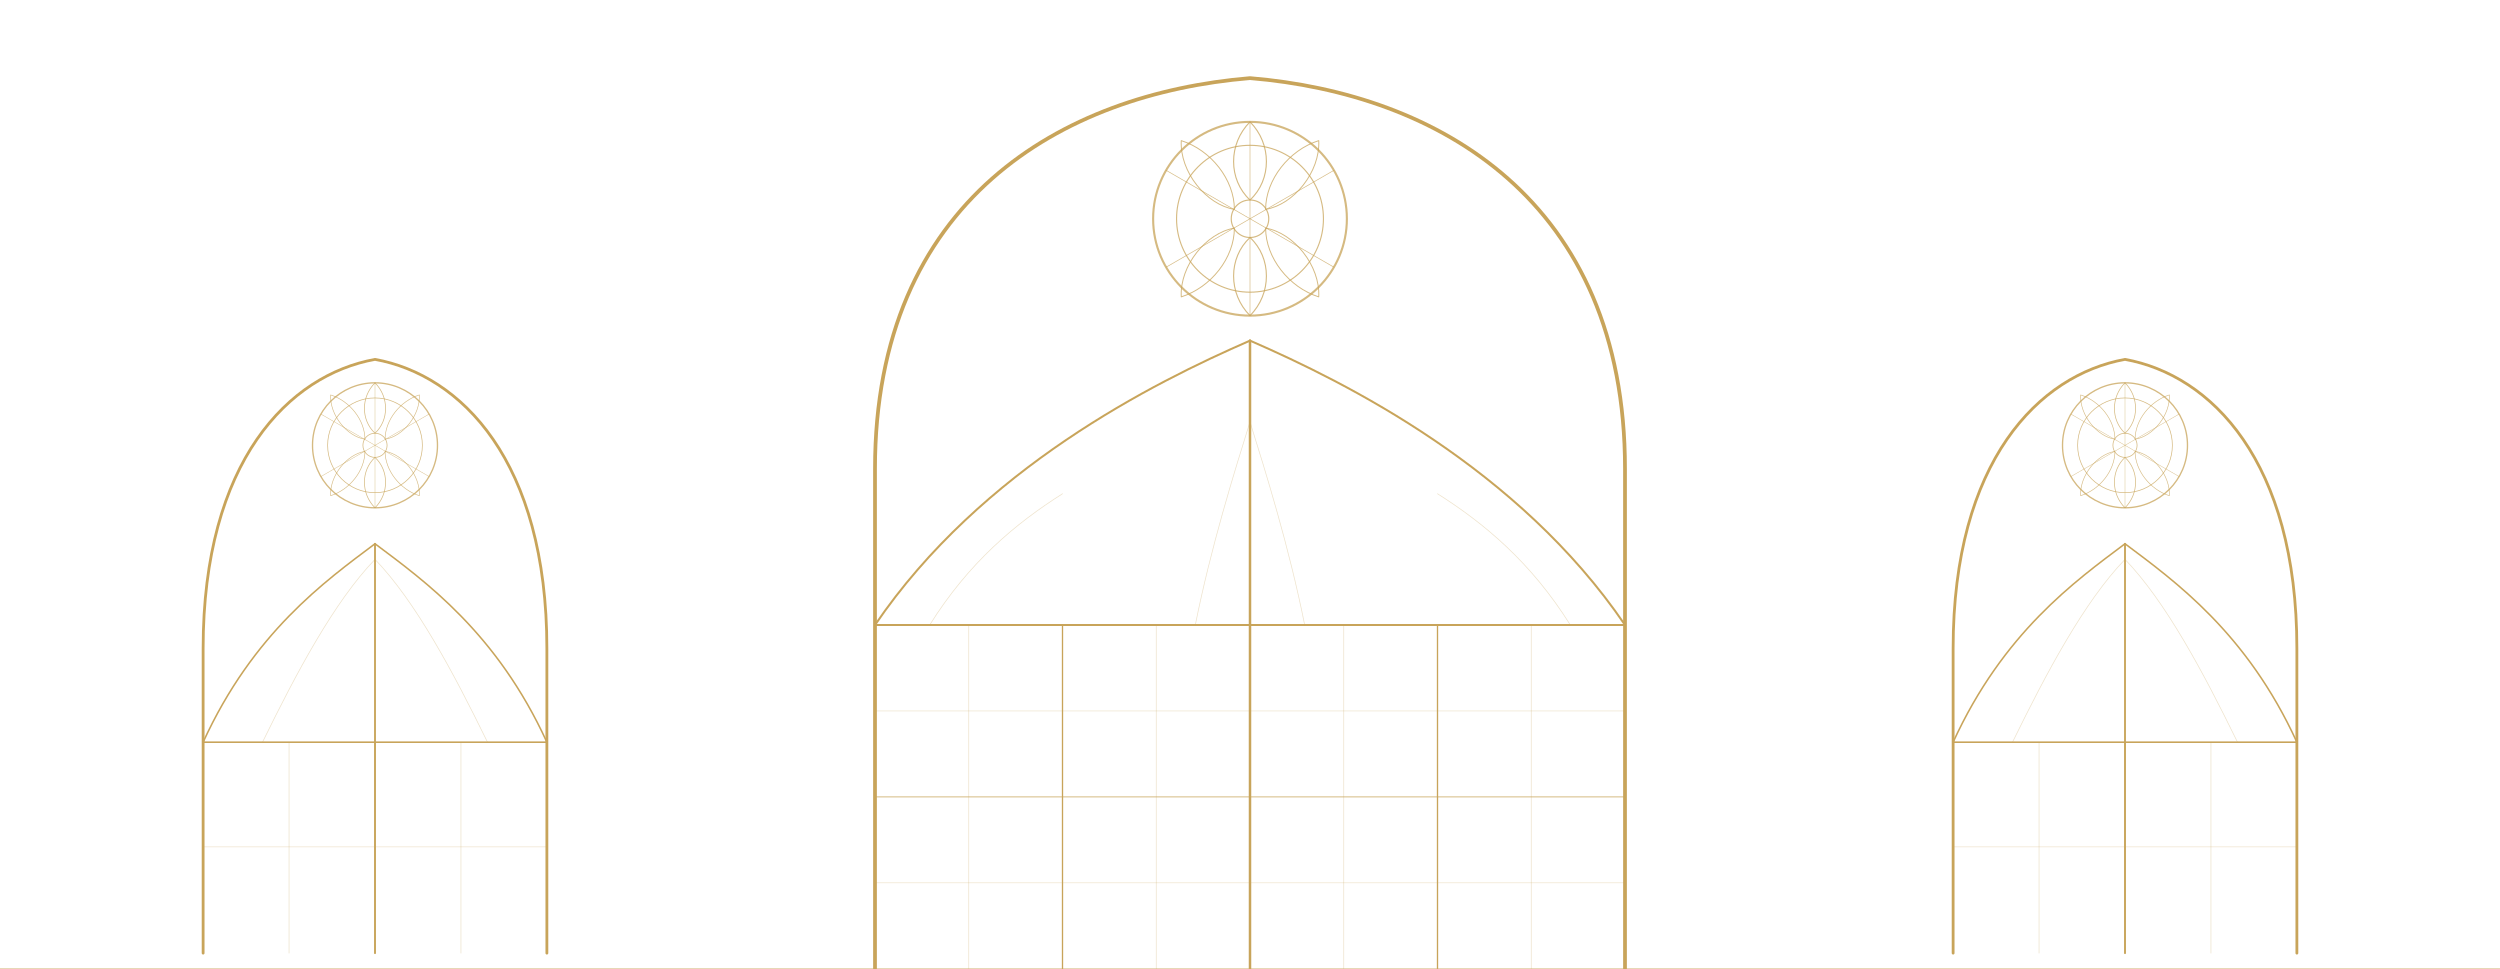
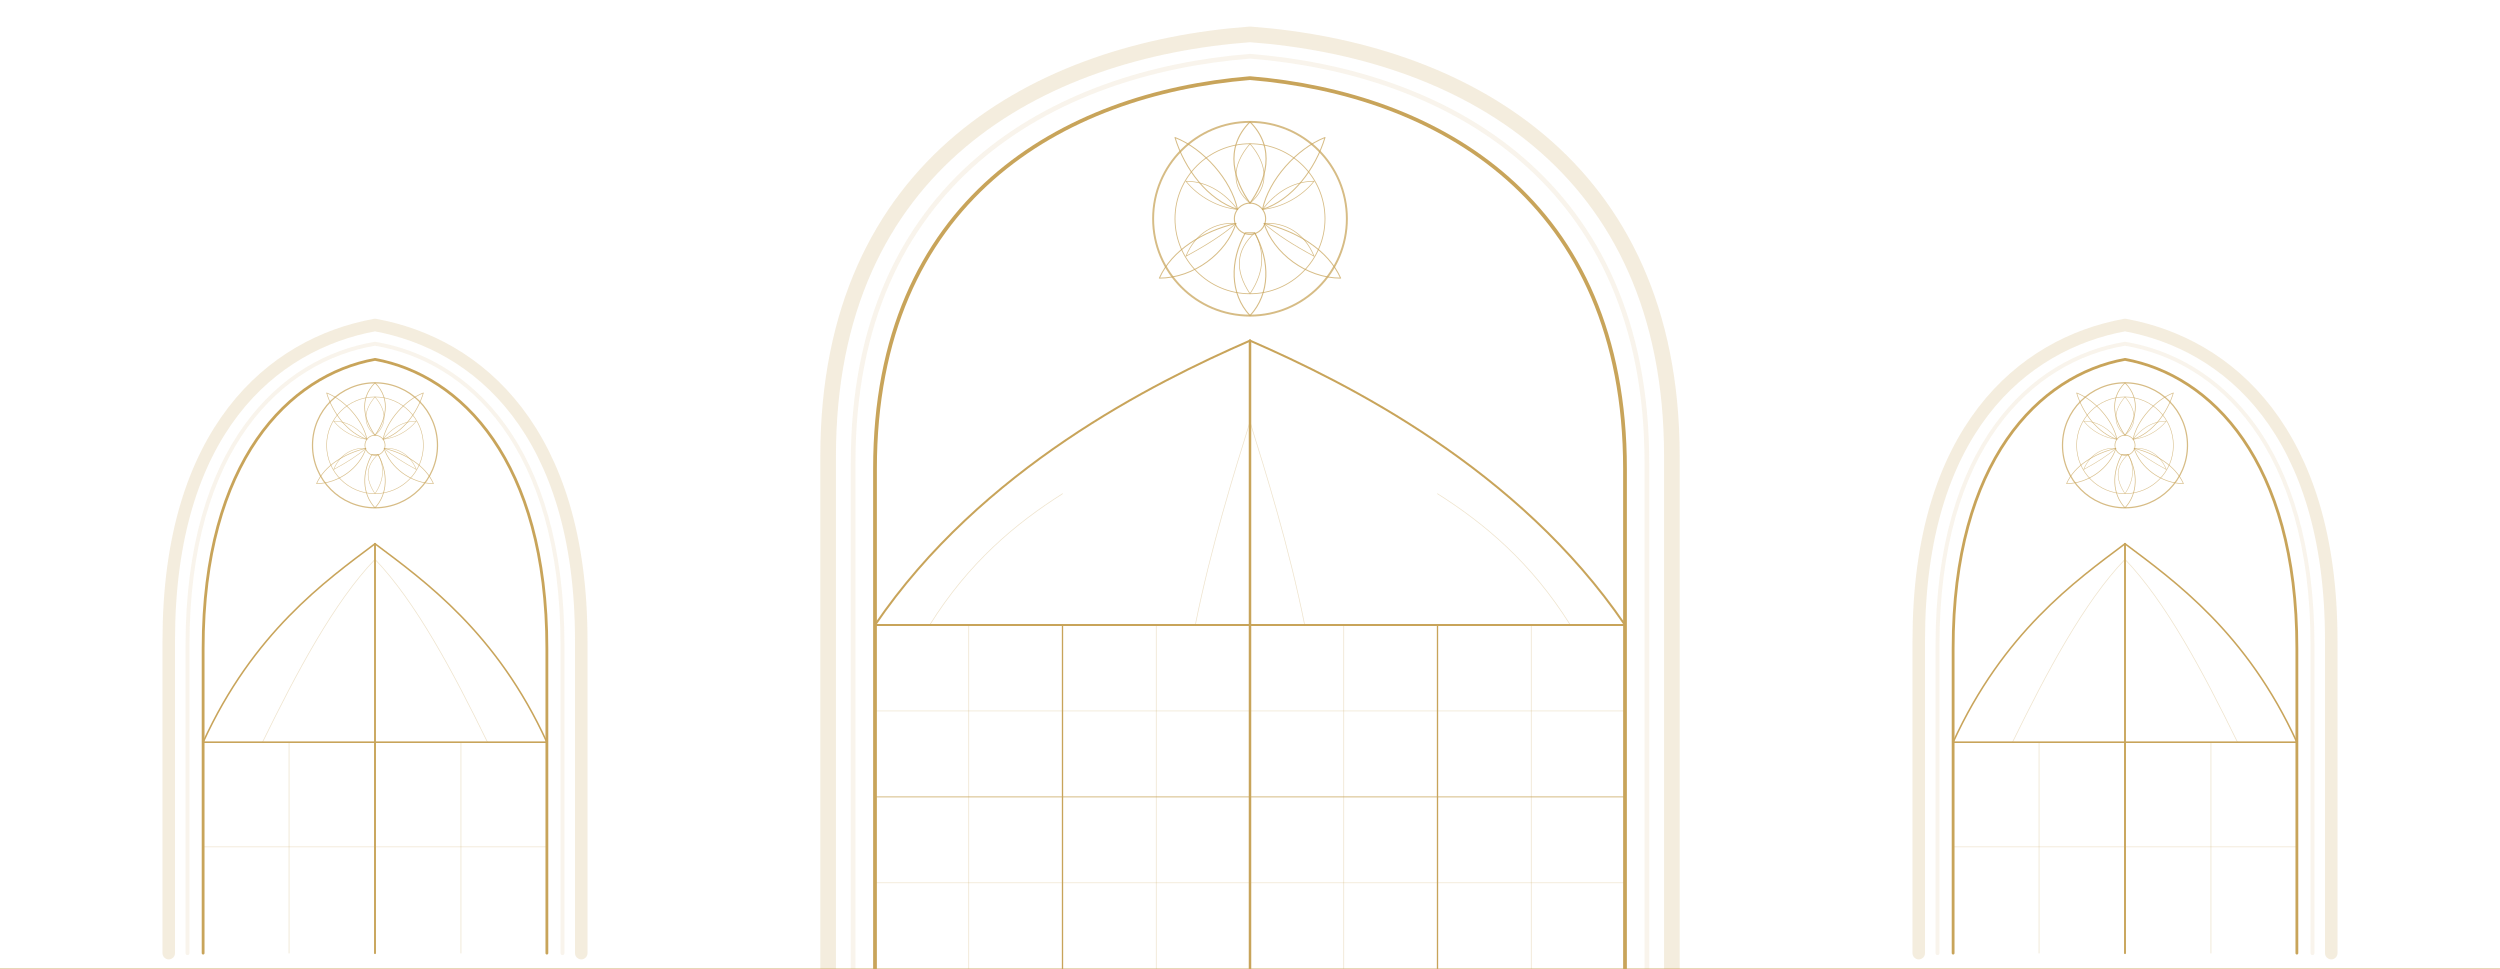
<svg xmlns="http://www.w3.org/2000/svg" viewBox="-800 0 1600 620" role="img" aria-label="gothic window watermark" preserveAspectRatio="xMidYMin meet">
  <defs>
    <style>
+       .stone{fill:none;stroke:#c8a45a;stroke-linecap:round;stroke-linejoin:round;opacity:.20}
+       .stone2{fill:none;stroke:#c8a45a;stroke-linecap:round;stroke-linejoin:round;opacity:.12}
      .gold{fill:none;stroke:#c8a45a;stroke-linecap:round;stroke-linejoin:round}
      .pane{fill:none;stroke:#c8a45a;stroke-width:.45;stroke-linecap:round;stroke-linejoin:round;opacity:.32}
-       .rose{fill:none;stroke:#c8a45a;stroke-linecap:round;stroke-linejoin:round;opacity:.76}
+       .rose{fill:none;stroke:#c8a45a;stroke-linecap:round;stroke-linejoin:round;opacity:.74}
    </style>
    <g id="rose-large">
-       <circle class="rose" cx="0" cy="0" r="62" stroke-width="1.35" />
-       <circle class="rose" cx="0" cy="0" r="47" stroke-width=".72" opacity=".52" />
-       <circle class="rose" cx="0" cy="0" r="12" stroke-width=".75" />
-       <path class="rose" d="M0,-12 C14,-25 14,-48 0,-62 C-14,-48 -14,-25 0,-12Z" stroke-width=".72" />
-       <path class="rose" d="M10,-6 C28,-9 45,-30 44,-50 C25,-44 10,-25 10,-6Z" stroke-width=".62" />
-       <path class="rose" d="M10,6 C28,9 45,30 44,50 C25,44 10,25 10,6Z" stroke-width=".62" />
-       <path class="rose" d="M0,12 C14,25 14,48 0,62 C-14,48 -14,25 0,12Z" stroke-width=".72" />
-       <path class="rose" d="M-10,6 C-28,9 -45,30 -44,50 C-25,44 -10,25 -10,6Z" stroke-width=".62" />
-       <path class="rose" d="M-10,-6 C-28,-9 -45,-30 -44,-50 C-25,-44 -10,-25 -10,-6Z" stroke-width=".62" />
-       <line class="rose" x1="0" y1="-62" x2="0" y2="62" stroke-width=".42" opacity=".45" />
-       <line class="rose" x1="-53.7" y1="-31" x2="53.7" y2="31" stroke-width=".42" opacity=".45" />
-       <line class="rose" x1="53.7" y1="-31" x2="-53.7" y2="31" stroke-width=".42" opacity=".45" />
+       <circle class="rose" cx="0" cy="0" r="62" stroke-width="1.25" />
+       <circle class="rose" cx="0" cy="0" r="48" stroke-width=".55" opacity=".42" />
+       <circle class="rose" cx="0" cy="0" r="10" stroke-width=".7" />
+       <path class="rose" d="M0,-10 C10,-24 17,-45 0,-62 C-17,-45 -10,-24 0,-10Z" stroke-width=".72" />
+       <path class="rose" d="M8,-6 C27,-12 42,-32 48,-52 C30,-45 12,-25 8,-6Z" stroke-width=".64" />
+       <path class="rose" d="M9,3 C30,8 50,20 58,38 C36,38 15,22 9,3Z" stroke-width=".64" />
+       <path class="rose" d="M3,9 C13,27 13,48 0,62 C-13,48 -13,27 -3,9Z" stroke-width=".7" />
+       <path class="rose" d="M-9,3 C-30,8 -50,20 -58,38 C-36,38 -15,22 -9,3Z" stroke-width=".64" />
+       <path class="rose" d="M-8,-6 C-27,-12 -42,-32 -48,-52 C-30,-45 -12,-25 -8,-6Z" stroke-width=".64" />
+       <path class="rose" d="M0,-48 C12,-34 12,-20 0,-10 C-12,-20 -12,-34 0,-48Z" stroke-width=".45" opacity=".5" />
+       <path class="rose" d="M41,-24 C26,-24 15,-15 8,-6 C20,-7 33,-14 41,-24Z" stroke-width=".45" opacity=".5" />
+       <path class="rose" d="M41,24 C28,17 17,10 9,3 C22,2 35,9 41,24Z" stroke-width=".45" opacity=".5" />
+       <path class="rose" d="M0,48 C10,33 9,20 3,9 C-9,20 -10,33 0,48Z" stroke-width=".45" opacity=".5" />
+       <path class="rose" d="M-41,24 C-28,17 -17,10 -9,3 C-22,2 -35,9 -41,24Z" stroke-width=".45" opacity=".5" />
+       <path class="rose" d="M-41,-24 C-26,-24 -15,-15 -8,-6 C-20,-7 -33,-14 -41,-24Z" stroke-width=".45" opacity=".5" />
    </g>
  </defs>
+   <path class="stone" d="M -270,620 L -270,292 C -270,104 -134,32 0,22 C 134,32 270,104 270,292 L 270,620" stroke-width="10" />
+   <path class="stone2" d="M -254,620 L -254,296 C -254,116 -126,46 0,36 C 126,46 254,116 254,296 L 254,620" stroke-width="3" />
  <g>
    <path class="gold" d="M -240,620 L -240,300 C -240,128 -120,60 0,50 C 120,60 240,128 240,300 L 240,620" stroke-width="2.4" />
    <line class="gold" x1="0" y1="620" x2="0" y2="218" stroke-width="1.6" />
    <line class="gold" x1="-240" y1="400" x2="240" y2="400" stroke-width="1.3" />
    <path class="gold" d="M -240,400 C -172,300 -62,245 0,218" stroke-width="1.3" />
    <path class="gold" d="M 240,400 C 172,300 62,245 0,218" stroke-width="1.3" />
    <use href="#rose-large" x="0" y="140" />
    <line class="gold" x1="-120" y1="620" x2="-120" y2="400" stroke-width="0.85" />
    <line class="gold" x1="120" y1="620" x2="120" y2="400" stroke-width="0.85" />
    <line class="gold" x1="-240" y1="510" x2="240" y2="510" stroke-width="0.7" opacity="0.7" />
    <line class="pane" x1="-180" y1="400" x2="-180" y2="620" />
    <line class="pane" x1="-60" y1="400" x2="-60" y2="620" />
    <line class="pane" x1="60" y1="400" x2="60" y2="620" />
    <line class="pane" x1="180" y1="400" x2="180" y2="620" />
    <line class="pane" x1="-240" y1="455" x2="240" y2="455" />
    <line class="pane" x1="-240" y1="565" x2="240" y2="565" />
    <path class="pane" d="M -205,400 C -180,360 -150,335 -120,316" />
    <path class="pane" d="M -35,400 C -25,350 -10,302 0,270" />
    <path class="pane" d="M 35,400 C 25,350 10,302 0,270" />
    <path class="pane" d="M 205,400 C 180,360 150,335 120,316" />
  </g>
  <g transform="translate(-560,150)">
+     <path class="stone" d="M -132,460 L -132,260 C -132,126 -66,70 0,58 C 66,70 132,126 132,260 L 132,460" stroke-width="8" />
+     <path class="stone2" d="M -120,460 L -120,263 C -120,136 -60,80 0,70 C 60,80 120,136 120,263 L 120,460" stroke-width="2.5" />
    <path class="gold" d="M -110,460 L -110,265 C -110,145 -55,90 0,80 C 55,90 110,145 110,265 L 110,460" stroke-width="1.8" />
    <line class="gold" x1="0" y1="460" x2="0" y2="198" stroke-width="1.2" />
    <line class="gold" x1="-110" y1="325" x2="110" y2="325" stroke-width="1" />
    <path class="gold" d="M -110,325 C -78,255 -32,222 0,198" stroke-width="1" />
    <path class="gold" d="M 110,325 C 78,255 32,222 0,198" stroke-width="1" />
    <g transform="translate(0 135) scale(.645)">
      <use href="#rose-large" />
    </g>
    <line class="gold" x1="0" y1="460" x2="0" y2="325" stroke-width="0.7" opacity="0.6" />
    <line class="pane" x1="-55" y1="325" x2="-55" y2="460" />
    <line class="pane" x1="55" y1="325" x2="55" y2="460" />
    <line class="pane" x1="-110" y1="392" x2="110" y2="392" />
    <path class="pane" d="M -72,325 C -50,280 -26,235 0,208" />
    <path class="pane" d="M 72,325 C 50,280 26,235 0,208" />
  </g>
  <g transform="translate(560,150)">
+     <path class="stone" d="M -132,460 L -132,260 C -132,126 -66,70 0,58 C 66,70 132,126 132,260 L 132,460" stroke-width="8" />
+     <path class="stone2" d="M -120,460 L -120,263 C -120,136 -60,80 0,70 C 60,80 120,136 120,263 L 120,460" stroke-width="2.5" />
    <path class="gold" d="M -110,460 L -110,265 C -110,145 -55,90 0,80 C 55,90 110,145 110,265 L 110,460" stroke-width="1.8" />
    <line class="gold" x1="0" y1="460" x2="0" y2="198" stroke-width="1.2" />
    <line class="gold" x1="-110" y1="325" x2="110" y2="325" stroke-width="1" />
    <path class="gold" d="M -110,325 C -78,255 -32,222 0,198" stroke-width="1" />
    <path class="gold" d="M 110,325 C 78,255 32,222 0,198" stroke-width="1" />
    <g transform="translate(0 135) scale(.645)">
      <use href="#rose-large" />
    </g>
    <line class="gold" x1="0" y1="460" x2="0" y2="325" stroke-width="0.7" opacity="0.6" />
    <line class="pane" x1="-55" y1="325" x2="-55" y2="460" />
    <line class="pane" x1="55" y1="325" x2="55" y2="460" />
    <line class="pane" x1="-110" y1="392" x2="110" y2="392" />
    <path class="pane" d="M -72,325 C -50,280 -26,235 0,208" />
    <path class="pane" d="M 72,325 C 50,280 26,235 0,208" />
  </g>
  <line class="gold" x1="-800" y1="620" x2="800" y2="620" stroke-width="0.7" opacity="0.55" />
</svg>
